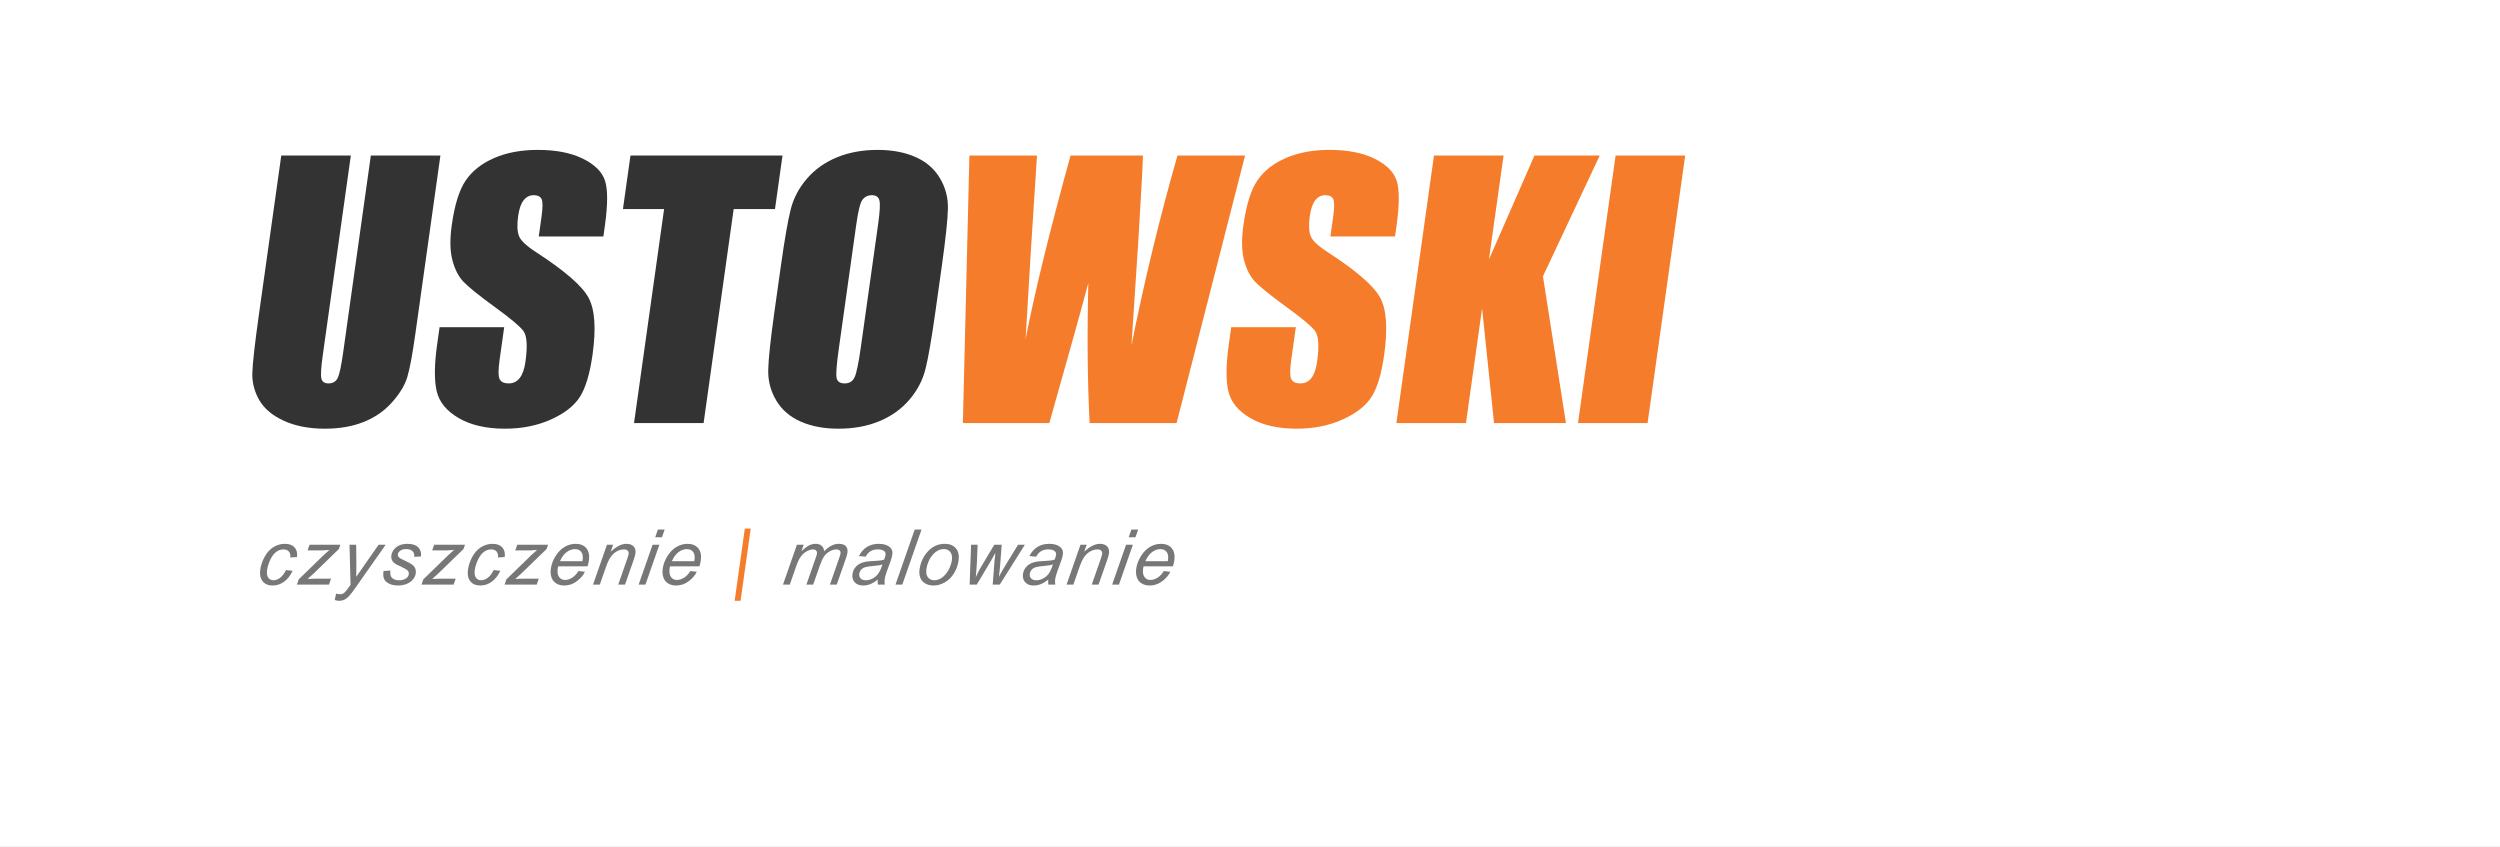
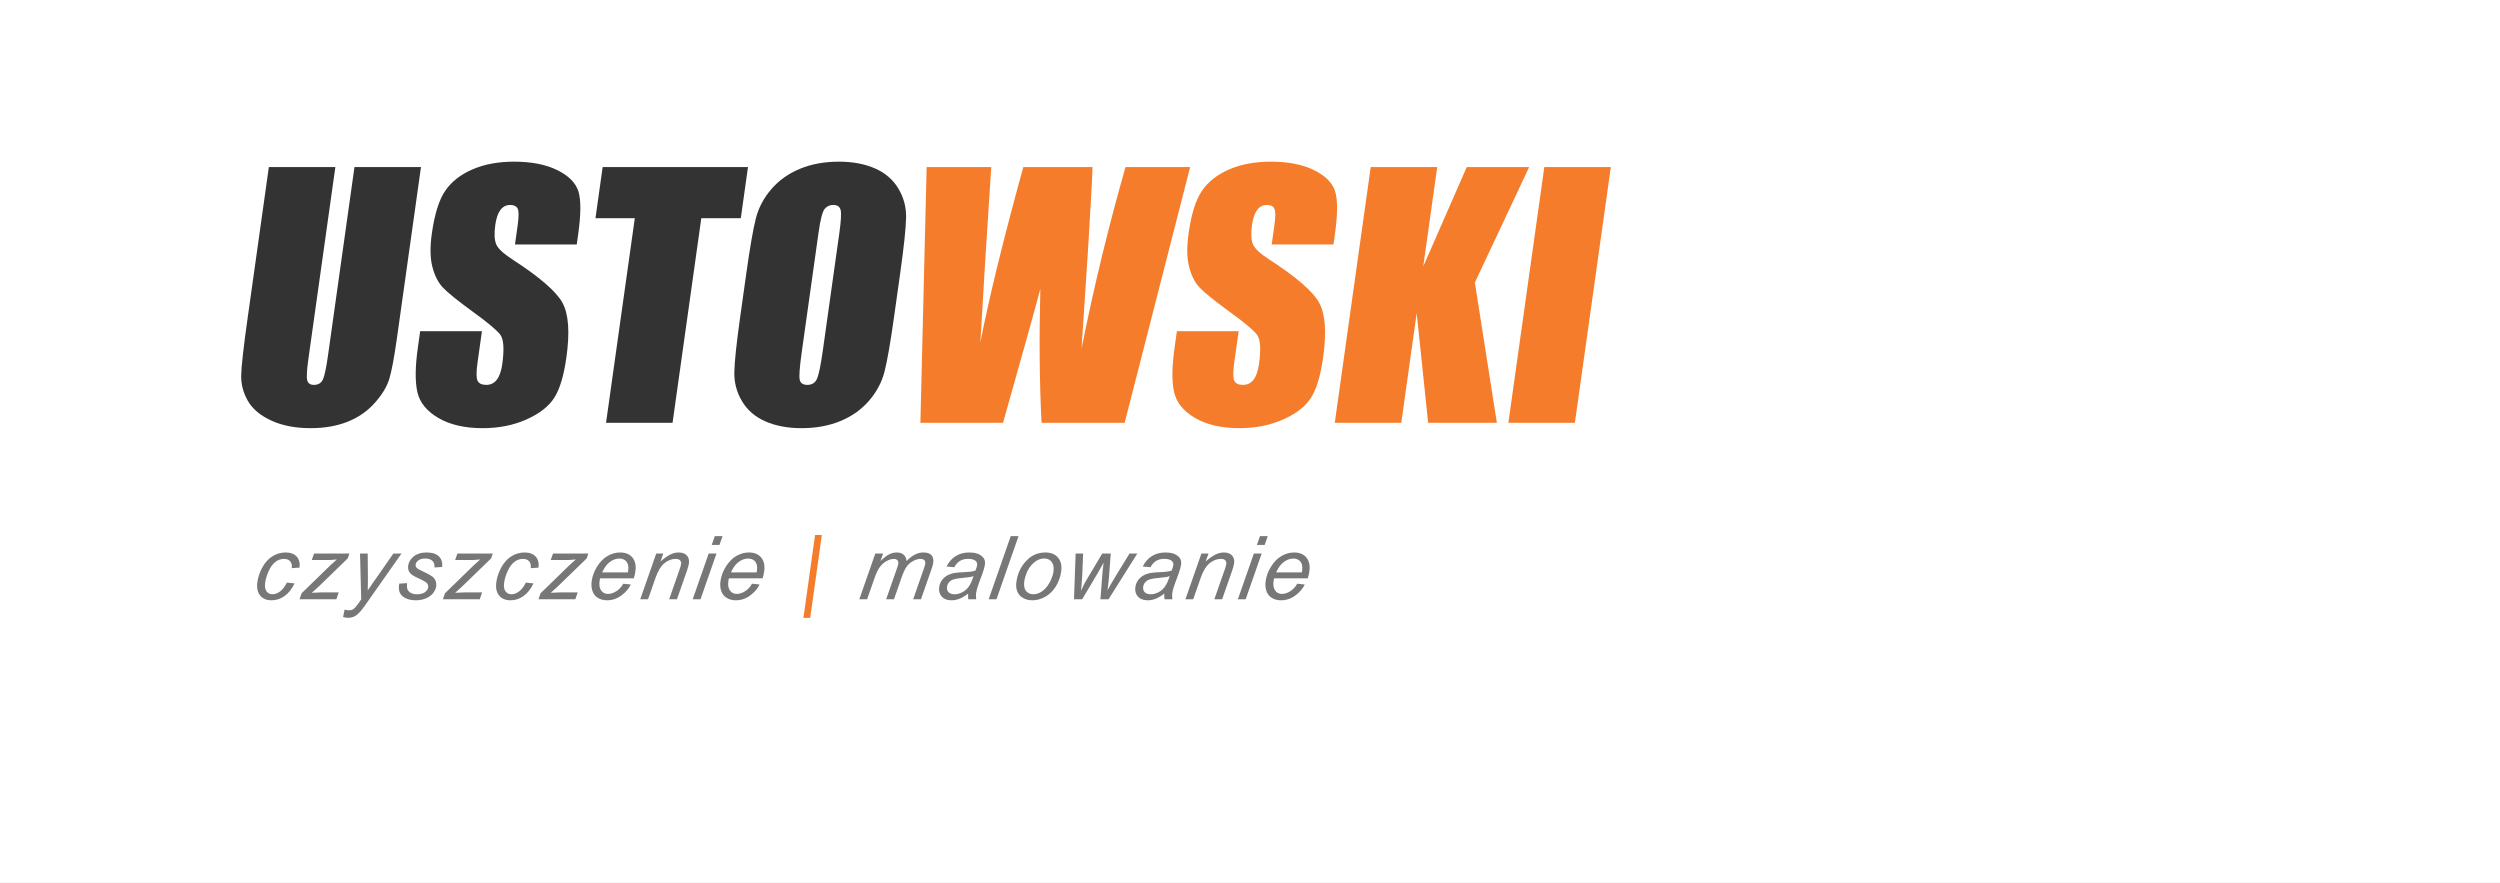
- <svg xmlns="http://www.w3.org/2000/svg" viewBox="0 0 650 220">
-   <rect width="650" height="220" fill="#ffffff" />
-   <path d="M1041 1619V537Q1041 353 1029.0 278.5Q1017 204 958.0 125.5Q899 47 802.5 6.5Q706 -34 575 -34Q430 -34 319.0 14.0Q208 62 153.0 139.0Q98 216 88.0 301.5Q78 387 78 661V1619H499V405Q499 299 510.5 269.5Q522 240 557 240Q597 240 608.5 272.5Q620 305 620 426V1619Z" transform="matrix(0.042969,0,0.006039,-0.042969,60.00,110.00)" fill="#333333" />
-   <path d="M976 1129H585V1249Q585 1333 570.0 1356.0Q555 1379 520 1379Q482 1379 462.5 1348.0Q443 1317 443 1254Q443 1173 465 1132Q486 1091 584 1033Q865 866 938 759Q1011 652 1011 414Q1011 241 970.5 159.0Q930 77 814.0 21.5Q698 -34 544 -34Q375 -34 255.5 30.0Q136 94 99.0 193.0Q62 292 62 474V580H453V383Q453 292 469.5 266.0Q486 240 528 240Q570 240 590.5 273.0Q611 306 611 371Q611 514 572 558Q532 602 375 705Q218 809 167.0 856.0Q116 903 82.5 986.0Q49 1069 49 1198Q49 1384 96.5 1470.0Q144 1556 250.0 1604.5Q356 1653 506 1653Q670 1653 785.5 1600.0Q901 1547 938.5 1466.5Q976 1386 976 1193Z" transform="matrix(0.042969,0,0.006039,-0.042969,108.12,110.00)" fill="#333333" />
-   <path d="M932 1619V1295H682V0H261V1295H12V1619Z" transform="matrix(0.042969,0,0.006039,-0.042969,153.63,110.00)" fill="#333333" />
-   <path d="M1046 671Q1046 427 1034.5 325.5Q1023 224 962.5 140.0Q902 56 799.0 11.0Q696 -34 559 -34Q429 -34 325.5 8.5Q222 51 159.0 136.0Q96 221 84.0 321.0Q72 421 72 671V948Q72 1192 83.5 1293.5Q95 1395 155.5 1479.0Q216 1563 319.0 1608.0Q422 1653 559 1653Q689 1653 792.5 1610.5Q896 1568 959.0 1483.0Q1022 1398 1034.0 1298.0Q1046 1198 1046 948ZM625 1203Q625 1316 612.5 1347.5Q600 1379 561 1379Q528 1379 510.5 1353.5Q493 1328 493 1203V447Q493 306 504.5 273.0Q516 240 558 240Q601 240 613.0 278.0Q625 316 625 459Z" transform="matrix(0.042969,0,0.006039,-0.042969,194.19,110.00)" fill="#333333" />
-   <path d="M1668 1619 1481 0H955Q883 373 828 848Q803 645 711 0H188L0 1619H409L452 1054L496 509Q519 932 612 1619H1050Q1059 1548 1096 1085L1142 470Q1177 1057 1259 1619Z" transform="matrix(0.042969,0,0.006039,-0.042969,242.27,110.00)" fill="#f57c2a" />
-   <path d="M976 1129H585V1249Q585 1333 570.0 1356.0Q555 1379 520 1379Q482 1379 462.5 1348.0Q443 1317 443 1254Q443 1173 465 1132Q486 1091 584 1033Q865 866 938 759Q1011 652 1011 414Q1011 241 970.5 159.0Q930 77 814.0 21.5Q698 -34 544 -34Q375 -34 255.5 30.0Q136 94 99.0 193.0Q62 292 62 474V580H453V383Q453 292 469.5 266.0Q486 240 528 240Q570 240 590.5 273.0Q611 306 611 371Q611 514 572 558Q532 602 375 705Q218 809 167.0 856.0Q116 903 82.5 986.0Q49 1069 49 1198Q49 1384 96.5 1470.0Q144 1556 250.0 1604.5Q356 1653 506 1653Q670 1653 785.5 1600.0Q901 1547 938.5 1466.5Q976 1386 976 1193Z" transform="matrix(0.042969,0,0.006039,-0.042969,313.95,110.00)" fill="#f57c2a" />
-   <path d="M1087 1619 846 888 1110 0H675L505 694V0H84V1619H505V990L692 1619Z" transform="matrix(0.042969,0,0.006039,-0.042969,359.45,110.00)" fill="#f57c2a" />
-   <path d="M505 1619V0H84V1619Z" transform="matrix(0.042969,0,0.006039,-0.042969,406.67,110.00)" fill="#f57c2a" />
-   <path d="M801 387 982 368Q914 169 788.5 72.5Q663 -24 503 -24Q330 -24 222.5 88.0Q115 200 115 401Q115 575 184.0 743.0Q253 911 381.5 998.5Q510 1086 675 1086Q846 1086 946.0 989.5Q1046 893 1046 734L868 722Q867 823 809.5 880.0Q752 937 658 937Q549 937 469.0 868.0Q389 799 343.5 658.5Q298 518 298 388Q298 252 358.0 184.0Q418 116 506 116Q594 116 674.5 183.0Q755 250 801 387Z" transform="matrix(0.009766,0,0.001372,-0.009766,66.00,152.00)" fill="#777777" />
-   <path d="M40 0 69 140 640 783Q701 851 776 924Q647 911 591 911H196L228 1062H1049L1025 948L449 301Q400 246 303 150Q454 159 510 159H928L895 0Z" transform="matrix(0.009766,0,0.001372,-0.009766,76.80,152.00)" fill="#777777" />
-   <path d="M0 -410 11 -240Q67 -256 120 -256Q175 -256 209 -231Q253 -198 305 -107L363 -3L186 1062H364L444 525Q468 366 485 207L960 1062H1149L472 -141Q374 -317 298.0 -374.0Q222 -431 123 -431Q60 -431 0 -410Z" transform="matrix(0.009766,0,0.001372,-0.009766,87.60,152.00)" fill="#777777" />
-   <path d="M85 363 266 374Q266 296 290.0 241.0Q314 186 378.5 151.0Q443 116 529 116Q649 116 709.0 164.0Q769 212 769 277Q769 324 733 366Q696 408 552.5 469.5Q409 531 369 556Q302 597 268.0 652.5Q234 708 234 780Q234 906 334.0 996.0Q434 1086 614 1086Q814 1086 918.5 993.5Q1023 901 1027 750L850 738Q846 834 782.0 890.0Q718 946 601 946Q507 946 455.0 903.0Q403 860 403 810Q403 760 448 722Q478 696 603 642Q811 552 865 500Q951 417 951 298Q951 219 902.5 143.0Q854 67 754.5 21.5Q655 -24 520 -24Q336 -24 207 67Q78 158 85 363Z" transform="matrix(0.009766,0,0.001372,-0.009766,98.40,152.00)" fill="#777777" />
-   <path d="M40 0 69 140 640 783Q701 851 776 924Q647 911 591 911H196L228 1062H1049L1025 948L449 301Q400 246 303 150Q454 159 510 159H928L895 0Z" transform="matrix(0.009766,0,0.001372,-0.009766,109.20,152.00)" fill="#777777" />
-   <path d="M801 387 982 368Q914 169 788.5 72.5Q663 -24 503 -24Q330 -24 222.5 88.0Q115 200 115 401Q115 575 184.0 743.0Q253 911 381.5 998.5Q510 1086 675 1086Q846 1086 946.0 989.5Q1046 893 1046 734L868 722Q867 823 809.5 880.0Q752 937 658 937Q549 937 469.0 868.0Q389 799 343.5 658.5Q298 518 298 388Q298 252 358.0 184.0Q418 116 506 116Q594 116 674.5 183.0Q755 250 801 387Z" transform="matrix(0.009766,0,0.001372,-0.009766,120.00,152.00)" fill="#777777" />
-   <path d="M40 0 69 140 640 783Q701 851 776 924Q647 911 591 911H196L228 1062H1049L1025 948L449 301Q400 246 303 150Q454 159 510 159H928L895 0Z" transform="matrix(0.009766,0,0.001372,-0.009766,130.80,152.00)" fill="#777777" />
-   <path d="M848 361 1024 343Q986 212 849.5 94.0Q713 -24 524 -24Q406 -24 307.5 30.5Q209 85 157.5 189.0Q106 293 106 426Q106 600 186.5 763.5Q267 927 395.0 1006.5Q523 1086 672 1086Q862 1086 975.5 968.0Q1089 850 1089 646Q1089 568 1075 486H293Q289 455 289 430Q289 281 357.5 202.5Q426 124 525 124Q618 124 708.0 185.0Q798 246 848 361ZM322 624H918Q919 652 919 664Q919 800 851.0 872.5Q783 945 676 945Q560 945 464.5 865.0Q369 785 322 624Z" transform="matrix(0.009766,0,0.001372,-0.009766,141.60,152.00)" fill="#777777" />
-   <path d="M68 0 290 1062H454L415 877Q522 986 615.0 1036.0Q708 1086 805 1086Q934 1086 1007.5 1016.0Q1081 946 1081 829Q1081 770 1055 643L920 0H739L880 673Q901 771 901 818Q901 871 864.5 904.0Q828 937 759 937Q620 937 511.5 837.0Q403 737 352 494L249 0Z" transform="matrix(0.009766,0,0.001372,-0.009766,153.52,152.00)" fill="#777777" />
-   <path d="M325 1261 368 1466H548L505 1261ZM61 0 283 1062H464L242 0Z" transform="matrix(0.009766,0,0.001372,-0.009766,165.45,152.00)" fill="#777777" />
-   <path d="M848 361 1024 343Q986 212 849.5 94.0Q713 -24 524 -24Q406 -24 307.5 30.5Q209 85 157.5 189.0Q106 293 106 426Q106 600 186.5 763.5Q267 927 395.0 1006.5Q523 1086 672 1086Q862 1086 975.5 968.0Q1089 850 1089 646Q1089 568 1075 486H293Q289 455 289 430Q289 281 357.5 202.5Q426 124 525 124Q618 124 708.0 185.0Q798 246 848 361ZM322 624H918Q919 652 919 664Q919 800 851.0 872.5Q783 945 676 945Q560 945 464.5 865.0Q369 785 322 624Z" transform="matrix(0.009766,0,0.001372,-0.009766,170.69,152.00)" fill="#777777" />
-   <path d="M188 -431V1491H345V-431Z" transform="matrix(0.009766,0,0.001372,-0.009766,189.77,152.00)" fill="#f57c2a" />
-   <path d="M67 0 289 1062H470L433 887Q534 1000 613.5 1043.0Q693 1086 786 1086Q885 1086 951.5 1033.5Q1018 981 1039 887Q1120 987 1209.5 1036.5Q1299 1086 1398 1086Q1531 1086 1597.5 1023.0Q1664 960 1664 846Q1664 797 1641 684L1498 0H1317L1463 702Q1482 788 1482 825Q1482 877 1449.0 907.0Q1416 937 1356 937Q1275 937 1191.0 888.0Q1107 839 1060.5 759.5Q1014 680 979 515L871 0H690L840 717Q856 790 856 821Q856 873 823.5 905.0Q791 937 739 937Q662 937 577.5 888.0Q493 839 440.0 751.5Q387 664 353 502L248 0Z" transform="matrix(0.009766,0,0.001372,-0.009766,202.92,152.00)" fill="#777777" />
-   <path d="M784 132Q690 51 603.0 13.5Q516 -24 417 -24Q270 -24 180.0 62.5Q90 149 90 284Q90 373 130.5 441.5Q171 510 238.0 551.5Q305 593 402 611Q463 623 633.5 630.0Q804 637 878 666Q899 740 899 789Q899 852 853 888Q790 938 669 938Q555 938 482.5 887.5Q410 837 377 744L194 760Q250 918 371.5 1002.0Q493 1086 678 1086Q875 1086 990 992Q1078 922 1078 810Q1078 725 1053 613L994 349Q966 223 966 144Q966 94 988 0H805Q790 52 784 132ZM851 538Q813 523 769.5 515.0Q726 507 624 498Q466 484 401.0 462.5Q336 441 303.0 394.0Q270 347 270 290Q270 214 322.5 165.0Q375 116 472 116Q562 116 645.0 163.5Q728 211 776.0 296.0Q824 381 851 538Z" transform="matrix(0.009766,0,0.001372,-0.009766,220.38,152.00)" fill="#777777" />
-   <path d="M54 0 360 1466H541L235 0Z" transform="matrix(0.009766,0,0.001372,-0.009766,232.30,152.00)" fill="#777777" />
-   <path d="M100 403Q100 714 283 918Q434 1086 679 1086Q871 1086 988.5 966.0Q1106 846 1106 642Q1106 459 1032.0 301.5Q958 144 821.5 60.0Q685 -24 534 -24Q410 -24 308.5 29.0Q207 82 153.5 179.0Q100 276 100 403ZM281 421Q281 271 353.0 193.5Q425 116 536 116Q594 116 651.0 139.5Q708 163 757.0 211.0Q806 259 840.5 320.5Q875 382 896 453Q927 552 927 643Q927 787 854.5 866.5Q782 946 672 946Q587 946 517.0 905.5Q447 865 390.5 787.0Q334 709 307.5 605.5Q281 502 281 421Z" transform="matrix(0.009766,0,0.001372,-0.009766,237.55,152.00)" fill="#777777" />
-   <path d="M270 0 159 1062H333L381 585L400 317Q402 287 406 196Q436 298 457.0 352.5Q478 407 524 508L777 1062H974L1009 531Q1017 410 1019 208Q1069 342 1182 580L1410 1062H1591L1072 0H884L844 623Q840 681 838 849Q797 742 741 618L460 0Z" transform="matrix(0.009766,0,0.001372,-0.009766,249.47,152.00)" fill="#777777" />
-   <path d="M784 132Q690 51 603.0 13.5Q516 -24 417 -24Q270 -24 180.0 62.5Q90 149 90 284Q90 373 130.5 441.5Q171 510 238.0 551.5Q305 593 402 611Q463 623 633.5 630.0Q804 637 878 666Q899 740 899 789Q899 852 853 888Q790 938 669 938Q555 938 482.5 887.5Q410 837 377 744L194 760Q250 918 371.5 1002.0Q493 1086 678 1086Q875 1086 990 992Q1078 922 1078 810Q1078 725 1053 613L994 349Q966 223 966 144Q966 94 988 0H805Q790 52 784 132ZM851 538Q813 523 769.5 515.0Q726 507 624 498Q466 484 401.0 462.5Q336 441 303.0 394.0Q270 347 270 290Q270 214 322.5 165.0Q375 116 472 116Q562 116 645.0 163.5Q728 211 776.0 296.0Q824 381 851 538Z" transform="matrix(0.009766,0,0.001372,-0.009766,264.71,152.00)" fill="#777777" />
-   <path d="M68 0 290 1062H454L415 877Q522 986 615.0 1036.0Q708 1086 805 1086Q934 1086 1007.5 1016.0Q1081 946 1081 829Q1081 770 1055 643L920 0H739L880 673Q901 771 901 818Q901 871 864.5 904.0Q828 937 759 937Q620 937 511.5 837.0Q403 737 352 494L249 0Z" transform="matrix(0.009766,0,0.001372,-0.009766,276.64,152.00)" fill="#777777" />
-   <path d="M325 1261 368 1466H548L505 1261ZM61 0 283 1062H464L242 0Z" transform="matrix(0.009766,0,0.001372,-0.009766,288.56,152.00)" fill="#777777" />
-   <path d="M848 361 1024 343Q986 212 849.5 94.0Q713 -24 524 -24Q406 -24 307.5 30.5Q209 85 157.5 189.0Q106 293 106 426Q106 600 186.5 763.5Q267 927 395.0 1006.5Q523 1086 672 1086Q862 1086 975.5 968.0Q1089 850 1089 646Q1089 568 1075 486H293Q289 455 289 430Q289 281 357.5 202.5Q426 124 525 124Q618 124 708.0 185.0Q798 246 848 361ZM322 624H918Q919 652 919 664Q919 800 851.0 872.5Q783 945 676 945Q560 945 464.5 865.0Q369 785 322 624Z" transform="matrix(0.009766,0,0.001372,-0.009766,293.80,152.00)" fill="#777777" />
+ <svg xmlns="http://www.w3.org/2000/svg" viewBox="0 0 680 240">
+   <rect width="680" height="240" fill="#ffffff" />
+   <path d="M1041 1619V537Q1041 353 1029.0 278.5Q1017 204 958.0 125.5Q899 47 802.5 6.5Q706 -34 575 -34Q430 -34 319.0 14.0Q208 62 153.0 139.0Q98 216 88.0 301.5Q78 387 78 661V1619H499V405Q499 299 510.5 269.5Q522 240 557 240Q597 240 608.5 272.5Q620 305 620 426V1619Z" transform="matrix(0.042969,0,0.006039,-0.042969,60.00,115.00)" fill="#333333" />
+   <path d="M976 1129H585V1249Q585 1333 570.0 1356.0Q555 1379 520 1379Q482 1379 462.5 1348.0Q443 1317 443 1254Q443 1173 465 1132Q486 1091 584 1033Q865 866 938 759Q1011 652 1011 414Q1011 241 970.5 159.0Q930 77 814.0 21.5Q698 -34 544 -34Q375 -34 255.5 30.0Q136 94 99.0 193.0Q62 292 62 474V580H453V383Q453 292 469.5 266.0Q486 240 528 240Q570 240 590.5 273.0Q611 306 611 371Q611 514 572 558Q532 602 375 705Q218 809 167.0 856.0Q116 903 82.5 986.0Q49 1069 49 1198Q49 1384 96.5 1470.0Q144 1556 250.0 1604.5Q356 1653 506 1653Q670 1653 785.5 1600.0Q901 1547 938.5 1466.5Q976 1386 976 1193Z" transform="matrix(0.042969,0,0.006039,-0.042969,108.12,115.00)" fill="#333333" />
+   <path d="M932 1619V1295H682V0H261V1295H12V1619Z" transform="matrix(0.042969,0,0.006039,-0.042969,153.63,115.00)" fill="#333333" />
+   <path d="M1046 671Q1046 427 1034.5 325.5Q1023 224 962.5 140.0Q902 56 799.0 11.0Q696 -34 559 -34Q429 -34 325.5 8.5Q222 51 159.0 136.0Q96 221 84.0 321.0Q72 421 72 671V948Q72 1192 83.5 1293.5Q95 1395 155.5 1479.0Q216 1563 319.0 1608.0Q422 1653 559 1653Q689 1653 792.5 1610.5Q896 1568 959.0 1483.0Q1022 1398 1034.0 1298.0Q1046 1198 1046 948ZM625 1203Q625 1316 612.5 1347.5Q600 1379 561 1379Q528 1379 510.5 1353.5Q493 1328 493 1203V447Q493 306 504.5 273.0Q516 240 558 240Q601 240 613.0 278.0Q625 316 625 459Z" transform="matrix(0.042969,0,0.006039,-0.042969,194.19,115.00)" fill="#333333" />
+   <path d="M1668 1619 1481 0H955Q883 373 828 848Q803 645 711 0H188L0 1619H409L452 1054L496 509Q519 932 612 1619H1050Q1059 1548 1096 1085L1142 470Q1177 1057 1259 1619Z" transform="matrix(0.042969,0,0.006039,-0.042969,242.27,115.00)" fill="#f57c2a" />
+   <path d="M976 1129H585V1249Q585 1333 570.0 1356.0Q555 1379 520 1379Q482 1379 462.5 1348.0Q443 1317 443 1254Q443 1173 465 1132Q486 1091 584 1033Q865 866 938 759Q1011 652 1011 414Q1011 241 970.5 159.0Q930 77 814.0 21.5Q698 -34 544 -34Q375 -34 255.5 30.0Q136 94 99.0 193.0Q62 292 62 474V580H453V383Q453 292 469.5 266.0Q486 240 528 240Q570 240 590.5 273.0Q611 306 611 371Q611 514 572 558Q532 602 375 705Q218 809 167.0 856.0Q116 903 82.5 986.0Q49 1069 49 1198Q49 1384 96.5 1470.0Q144 1556 250.0 1604.5Q356 1653 506 1653Q670 1653 785.5 1600.0Q901 1547 938.5 1466.5Q976 1386 976 1193Z" transform="matrix(0.042969,0,0.006039,-0.042969,313.95,115.00)" fill="#f57c2a" />
+   <path d="M1087 1619 846 888 1110 0H675L505 694V0H84V1619H505V990L692 1619Z" transform="matrix(0.042969,0,0.006039,-0.042969,359.45,115.00)" fill="#f57c2a" />
+   <path d="M505 1619V0H84V1619Z" transform="matrix(0.042969,0,0.006039,-0.042969,406.67,115.00)" fill="#f57c2a" />
+   <path d="M801 387 982 368Q914 169 788.5 72.5Q663 -24 503 -24Q330 -24 222.5 88.0Q115 200 115 401Q115 575 184.0 743.0Q253 911 381.5 998.5Q510 1086 675 1086Q846 1086 946.0 989.5Q1046 893 1046 734L868 722Q867 823 809.5 880.0Q752 937 658 937Q549 937 469.0 868.0Q389 799 343.5 658.5Q298 518 298 388Q298 252 358.0 184.0Q418 116 506 116Q594 116 674.5 183.0Q755 250 801 387Z" transform="matrix(0.011719,0,0.001647,-0.011719,68.00,163.00)" fill="#777777" />
+   <path d="M40 0 69 140 640 783Q701 851 776 924Q647 911 591 911H196L228 1062H1049L1025 948L449 301Q400 246 303 150Q454 159 510 159H928L895 0Z" transform="matrix(0.011719,0,0.001647,-0.011719,81.00,163.00)" fill="#777777" />
+   <path d="M0 -410 11 -240Q67 -256 120 -256Q175 -256 209 -231Q253 -198 305 -107L363 -3L186 1062H364L444 525Q468 366 485 207L960 1062H1149L472 -141Q374 -317 298.0 -374.0Q222 -431 123 -431Q60 -431 0 -410Z" transform="matrix(0.011719,0,0.001647,-0.011719,94.00,163.00)" fill="#777777" />
+   <path d="M85 363 266 374Q266 296 290.0 241.0Q314 186 378.5 151.0Q443 116 529 116Q649 116 709.0 164.0Q769 212 769 277Q769 324 733 366Q696 408 552.5 469.5Q409 531 369 556Q302 597 268.0 652.5Q234 708 234 780Q234 906 334.0 996.0Q434 1086 614 1086Q814 1086 918.5 993.5Q1023 901 1027 750L850 738Q846 834 782.0 890.0Q718 946 601 946Q507 946 455.0 903.0Q403 860 403 810Q403 760 448 722Q478 696 603 642Q811 552 865 500Q951 417 951 298Q951 219 902.5 143.0Q854 67 754.5 21.5Q655 -24 520 -24Q336 -24 207 67Q78 158 85 363Z" transform="matrix(0.011719,0,0.001647,-0.011719,107.00,163.00)" fill="#777777" />
+   <path d="M40 0 69 140 640 783Q701 851 776 924Q647 911 591 911H196L228 1062H1049L1025 948L449 301Q400 246 303 150Q454 159 510 159H928L895 0Z" transform="matrix(0.011719,0,0.001647,-0.011719,120.00,163.00)" fill="#777777" />
+   <path d="M801 387 982 368Q914 169 788.5 72.5Q663 -24 503 -24Q330 -24 222.5 88.0Q115 200 115 401Q115 575 184.0 743.0Q253 911 381.5 998.5Q510 1086 675 1086Q846 1086 946.0 989.5Q1046 893 1046 734L868 722Q867 823 809.5 880.0Q752 937 658 937Q549 937 469.0 868.0Q389 799 343.5 658.5Q298 518 298 388Q298 252 358.0 184.0Q418 116 506 116Q594 116 674.5 183.0Q755 250 801 387Z" transform="matrix(0.011719,0,0.001647,-0.011719,133.00,163.00)" fill="#777777" />
+   <path d="M40 0 69 140 640 783Q701 851 776 924Q647 911 591 911H196L228 1062H1049L1025 948L449 301Q400 246 303 150Q454 159 510 159H928L895 0Z" transform="matrix(0.011719,0,0.001647,-0.011719,146.00,163.00)" fill="#777777" />
+   <path d="M848 361 1024 343Q986 212 849.5 94.0Q713 -24 524 -24Q406 -24 307.5 30.5Q209 85 157.5 189.0Q106 293 106 426Q106 600 186.5 763.5Q267 927 395.0 1006.5Q523 1086 672 1086Q862 1086 975.5 968.0Q1089 850 1089 646Q1089 568 1075 486H293Q289 455 289 430Q289 281 357.5 202.5Q426 124 525 124Q618 124 708.0 185.0Q798 246 848 361ZM322 624H918Q919 652 919 664Q919 800 851.0 872.5Q783 945 676 945Q560 945 464.5 865.0Q369 785 322 624Z" transform="matrix(0.011719,0,0.001647,-0.011719,159.00,163.00)" fill="#777777" />
+   <path d="M68 0 290 1062H454L415 877Q522 986 615.0 1036.0Q708 1086 805 1086Q934 1086 1007.5 1016.0Q1081 946 1081 829Q1081 770 1055 643L920 0H739L880 673Q901 771 901 818Q901 871 864.5 904.0Q828 937 759 937Q620 937 511.5 837.0Q403 737 352 494L249 0Z" transform="matrix(0.011719,0,0.001647,-0.011719,173.35,163.00)" fill="#777777" />
+   <path d="M325 1261 368 1466H548L505 1261ZM61 0 283 1062H464L242 0Z" transform="matrix(0.011719,0,0.001647,-0.011719,187.70,163.00)" fill="#777777" />
+   <path d="M848 361 1024 343Q986 212 849.5 94.0Q713 -24 524 -24Q406 -24 307.5 30.5Q209 85 157.5 189.0Q106 293 106 426Q106 600 186.5 763.5Q267 927 395.0 1006.5Q523 1086 672 1086Q862 1086 975.5 968.0Q1089 850 1089 646Q1089 568 1075 486H293Q289 455 289 430Q289 281 357.5 202.5Q426 124 525 124Q618 124 708.0 185.0Q798 246 848 361ZM322 624H918Q919 652 919 664Q919 800 851.0 872.5Q783 945 676 945Q560 945 464.5 865.0Q369 785 322 624Z" transform="matrix(0.011719,0,0.001647,-0.011719,194.03,163.00)" fill="#777777" />
+   <path d="M188 -431V1491H345V-431Z" transform="matrix(0.011719,0,0.001647,-0.011719,217.04,163.00)" fill="#f57c2a" />
+   <path d="M67 0 289 1062H470L433 887Q534 1000 613.5 1043.0Q693 1086 786 1086Q885 1086 951.5 1033.5Q1018 981 1039 887Q1120 987 1209.5 1036.5Q1299 1086 1398 1086Q1531 1086 1597.5 1023.0Q1664 960 1664 846Q1664 797 1641 684L1498 0H1317L1463 702Q1482 788 1482 825Q1482 877 1449.0 907.0Q1416 937 1356 937Q1275 937 1191.0 888.0Q1107 839 1060.5 759.5Q1014 680 979 515L871 0H690L840 717Q856 790 856 821Q856 873 823.5 905.0Q791 937 739 937Q662 937 577.5 888.0Q493 839 440.0 751.5Q387 664 353 502L248 0Z" transform="matrix(0.011719,0,0.001647,-0.011719,232.95,163.00)" fill="#777777" />
+   <path d="M784 132Q690 51 603.0 13.5Q516 -24 417 -24Q270 -24 180.0 62.5Q90 149 90 284Q90 373 130.5 441.5Q171 510 238.0 551.5Q305 593 402 611Q463 623 633.5 630.0Q804 637 878 666Q899 740 899 789Q899 852 853 888Q790 938 669 938Q555 938 482.5 887.5Q410 837 377 744L194 760Q250 918 371.5 1002.0Q493 1086 678 1086Q875 1086 990 992Q1078 922 1078 810Q1078 725 1053 613L994 349Q966 223 966 144Q966 94 988 0H805Q790 52 784 132ZM851 538Q813 523 769.5 515.0Q726 507 624 498Q466 484 401.0 462.5Q336 441 303.0 394.0Q270 347 270 290Q270 214 322.5 165.0Q375 116 472 116Q562 116 645.0 163.5Q728 211 776.0 296.0Q824 381 851 538Z" transform="matrix(0.011719,0,0.001647,-0.011719,253.94,163.00)" fill="#777777" />
+   <path d="M54 0 360 1466H541L235 0Z" transform="matrix(0.011719,0,0.001647,-0.011719,268.29,163.00)" fill="#777777" />
+   <path d="M100 403Q100 714 283 918Q434 1086 679 1086Q871 1086 988.5 966.0Q1106 846 1106 642Q1106 459 1032.0 301.5Q958 144 821.5 60.0Q685 -24 534 -24Q410 -24 308.5 29.0Q207 82 153.5 179.0Q100 276 100 403ZM281 421Q281 271 353.0 193.5Q425 116 536 116Q594 116 651.0 139.5Q708 163 757.0 211.0Q806 259 840.5 320.5Q875 382 896 453Q927 552 927 643Q927 787 854.5 866.5Q782 946 672 946Q587 946 517.0 905.5Q447 865 390.5 787.0Q334 709 307.5 605.5Q281 502 281 421Z" transform="matrix(0.011719,0,0.001647,-0.011719,274.62,163.00)" fill="#777777" />
+   <path d="M270 0 159 1062H333L381 585L400 317Q402 287 406 196Q436 298 457.0 352.5Q478 407 524 508L777 1062H974L1009 531Q1017 410 1019 208Q1069 342 1182 580L1410 1062H1591L1072 0H884L844 623Q840 681 838 849Q797 742 741 618L460 0Z" transform="matrix(0.011719,0,0.001647,-0.011719,288.96,163.00)" fill="#777777" />
+   <path d="M784 132Q690 51 603.0 13.5Q516 -24 417 -24Q270 -24 180.0 62.5Q90 149 90 284Q90 373 130.5 441.5Q171 510 238.0 551.5Q305 593 402 611Q463 623 633.5 630.0Q804 637 878 666Q899 740 899 789Q899 852 853 888Q790 938 669 938Q555 938 482.5 887.5Q410 837 377 744L194 760Q250 918 371.5 1002.0Q493 1086 678 1086Q875 1086 990 992Q1078 922 1078 810Q1078 725 1053 613L994 349Q966 223 966 144Q966 94 988 0H805Q790 52 784 132ZM851 538Q813 523 769.5 515.0Q726 507 624 498Q466 484 401.0 462.5Q336 441 303.0 394.0Q270 347 270 290Q270 214 322.5 165.0Q375 116 472 116Q562 116 645.0 163.5Q728 211 776.0 296.0Q824 381 851 538Z" transform="matrix(0.011719,0,0.001647,-0.011719,307.30,163.00)" fill="#777777" />
+   <path d="M68 0 290 1062H454L415 877Q522 986 615.0 1036.0Q708 1086 805 1086Q934 1086 1007.5 1016.0Q1081 946 1081 829Q1081 770 1055 643L920 0H739L880 673Q901 771 901 818Q901 871 864.5 904.0Q828 937 759 937Q620 937 511.5 837.0Q403 737 352 494L249 0Z" transform="matrix(0.011719,0,0.001647,-0.011719,321.64,163.00)" fill="#777777" />
+   <path d="M325 1261 368 1466H548L505 1261ZM61 0 283 1062H464L242 0Z" transform="matrix(0.011719,0,0.001647,-0.011719,335.99,163.00)" fill="#777777" />
+   <path d="M848 361 1024 343Q986 212 849.5 94.0Q713 -24 524 -24Q406 -24 307.5 30.5Q209 85 157.5 189.0Q106 293 106 426Q106 600 186.5 763.5Q267 927 395.0 1006.5Q523 1086 672 1086Q862 1086 975.5 968.0Q1089 850 1089 646Q1089 568 1075 486H293Q289 455 289 430Q289 281 357.5 202.5Q426 124 525 124Q618 124 708.0 185.0Q798 246 848 361ZM322 624H918Q919 652 919 664Q919 800 851.0 872.5Q783 945 676 945Q560 945 464.5 865.0Q369 785 322 624Z" transform="matrix(0.011719,0,0.001647,-0.011719,342.32,163.00)" fill="#777777" />
</svg>
